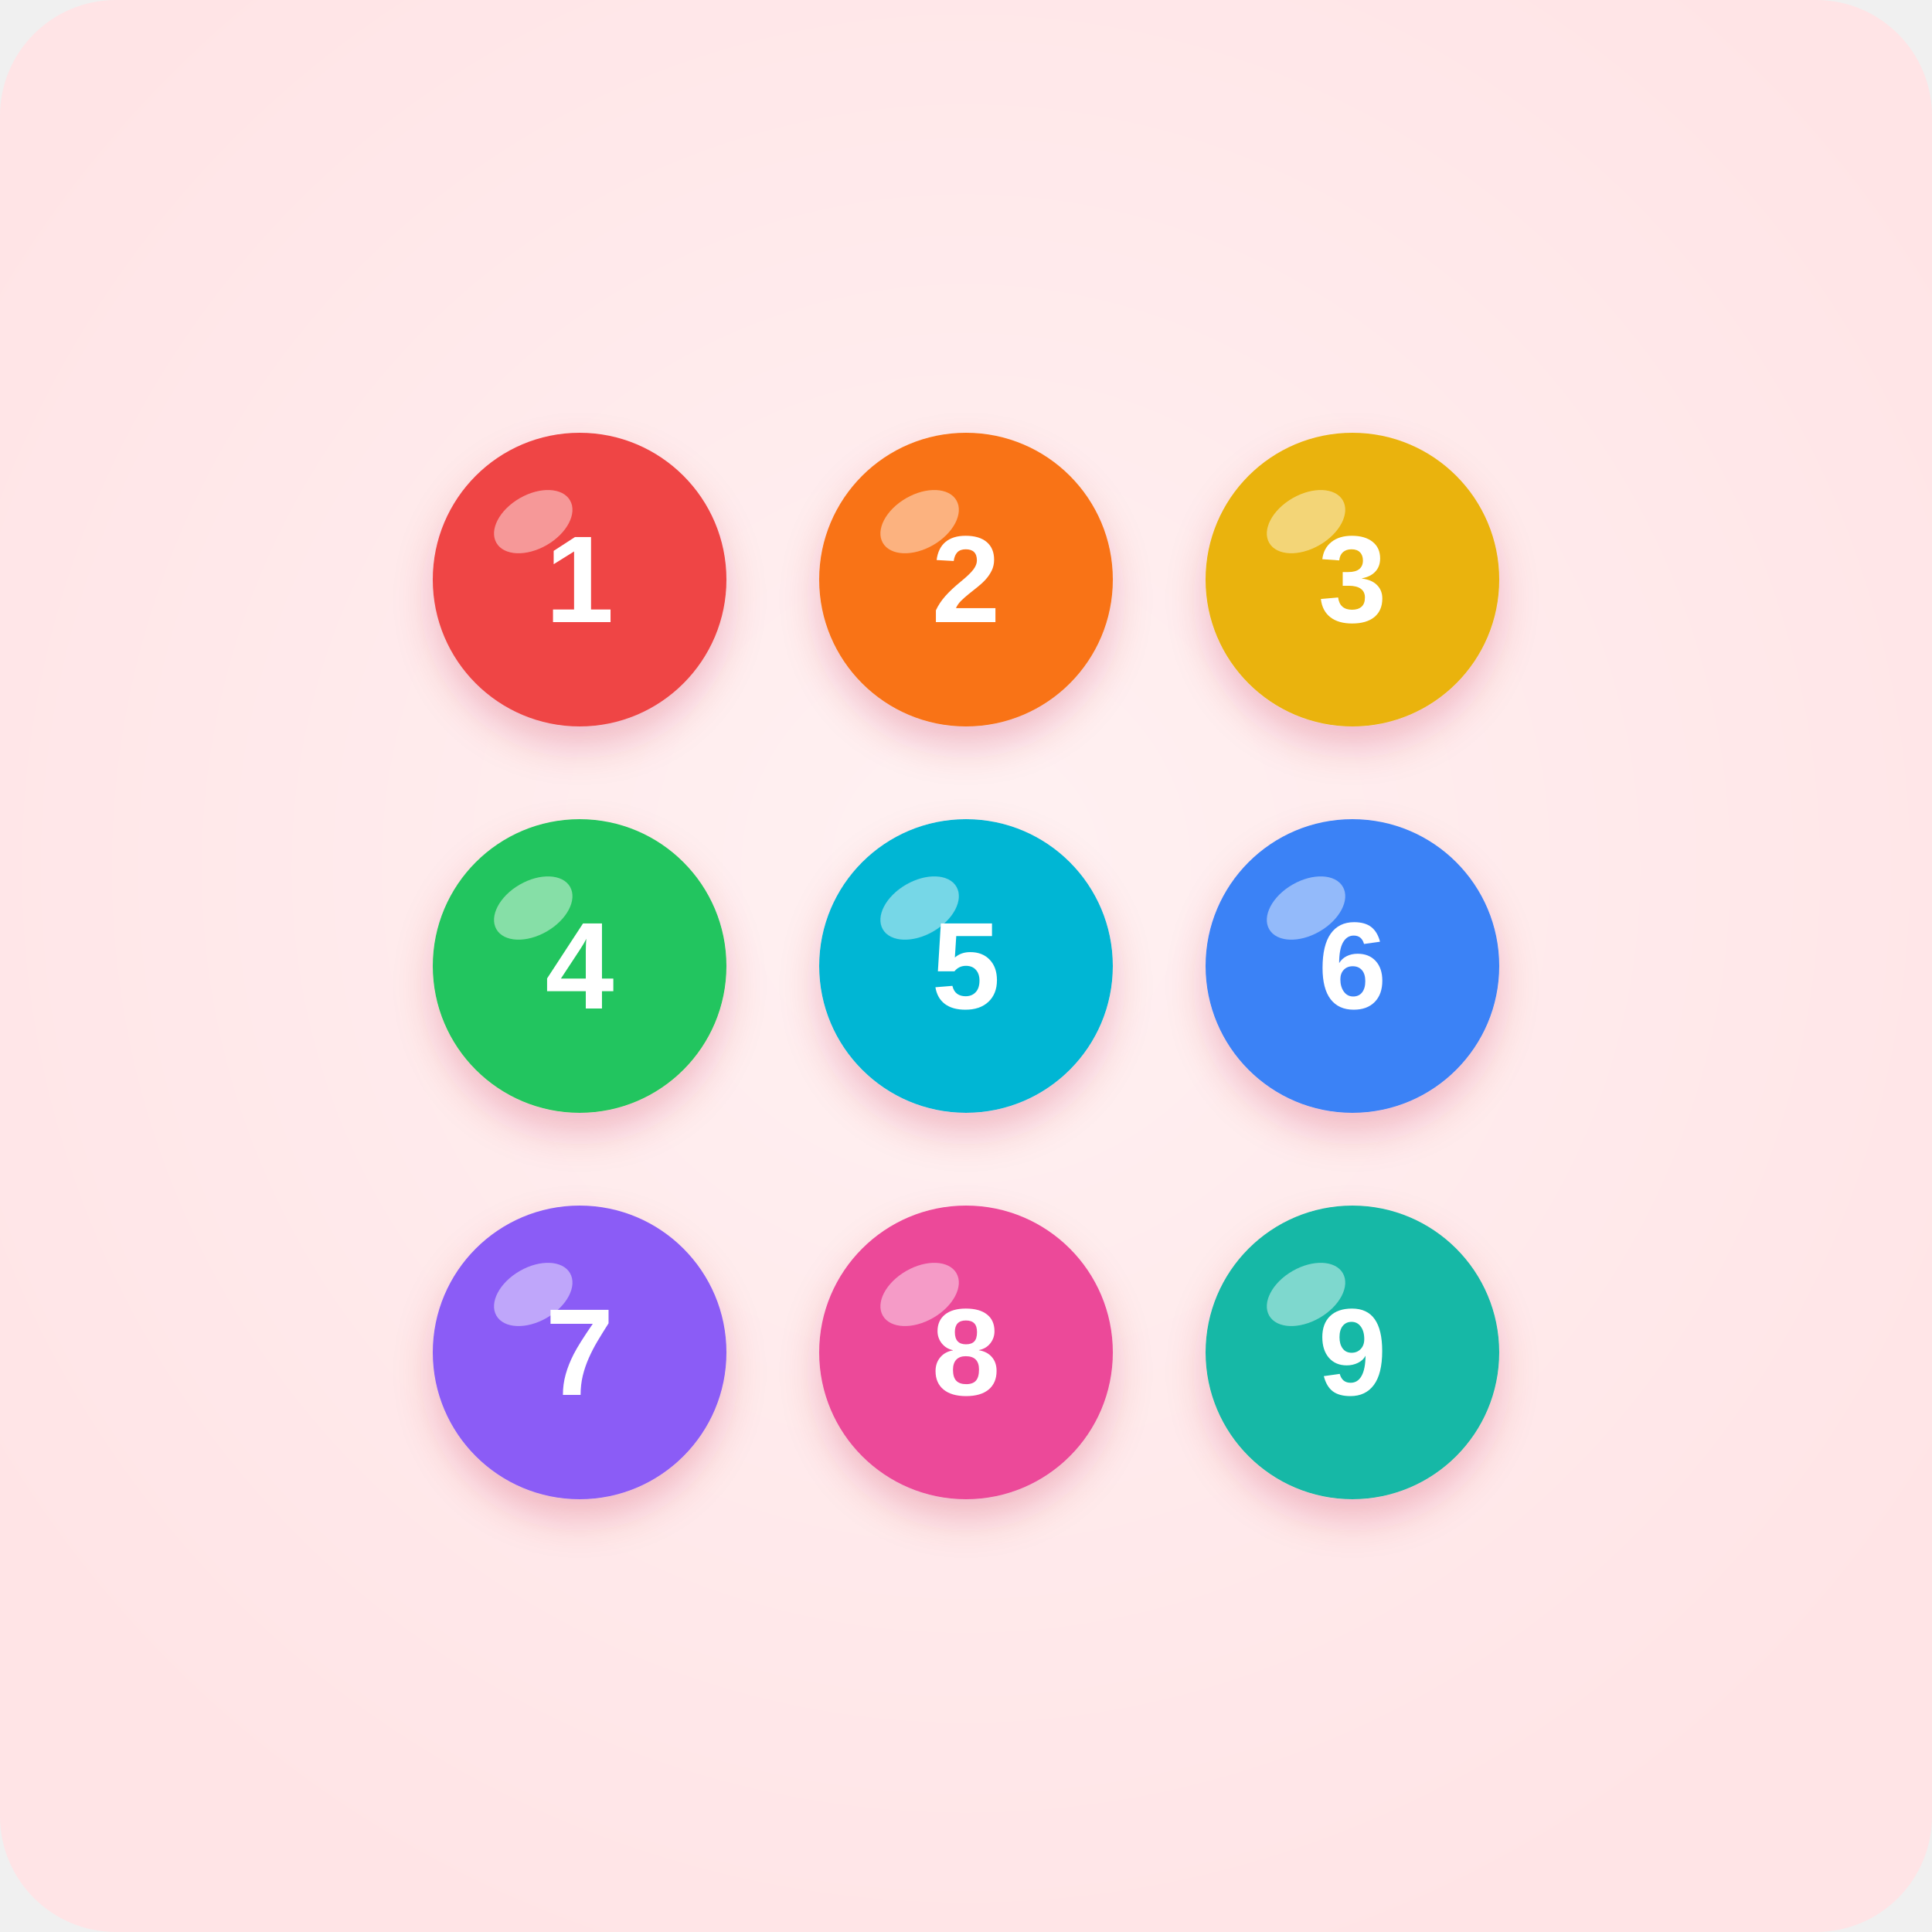
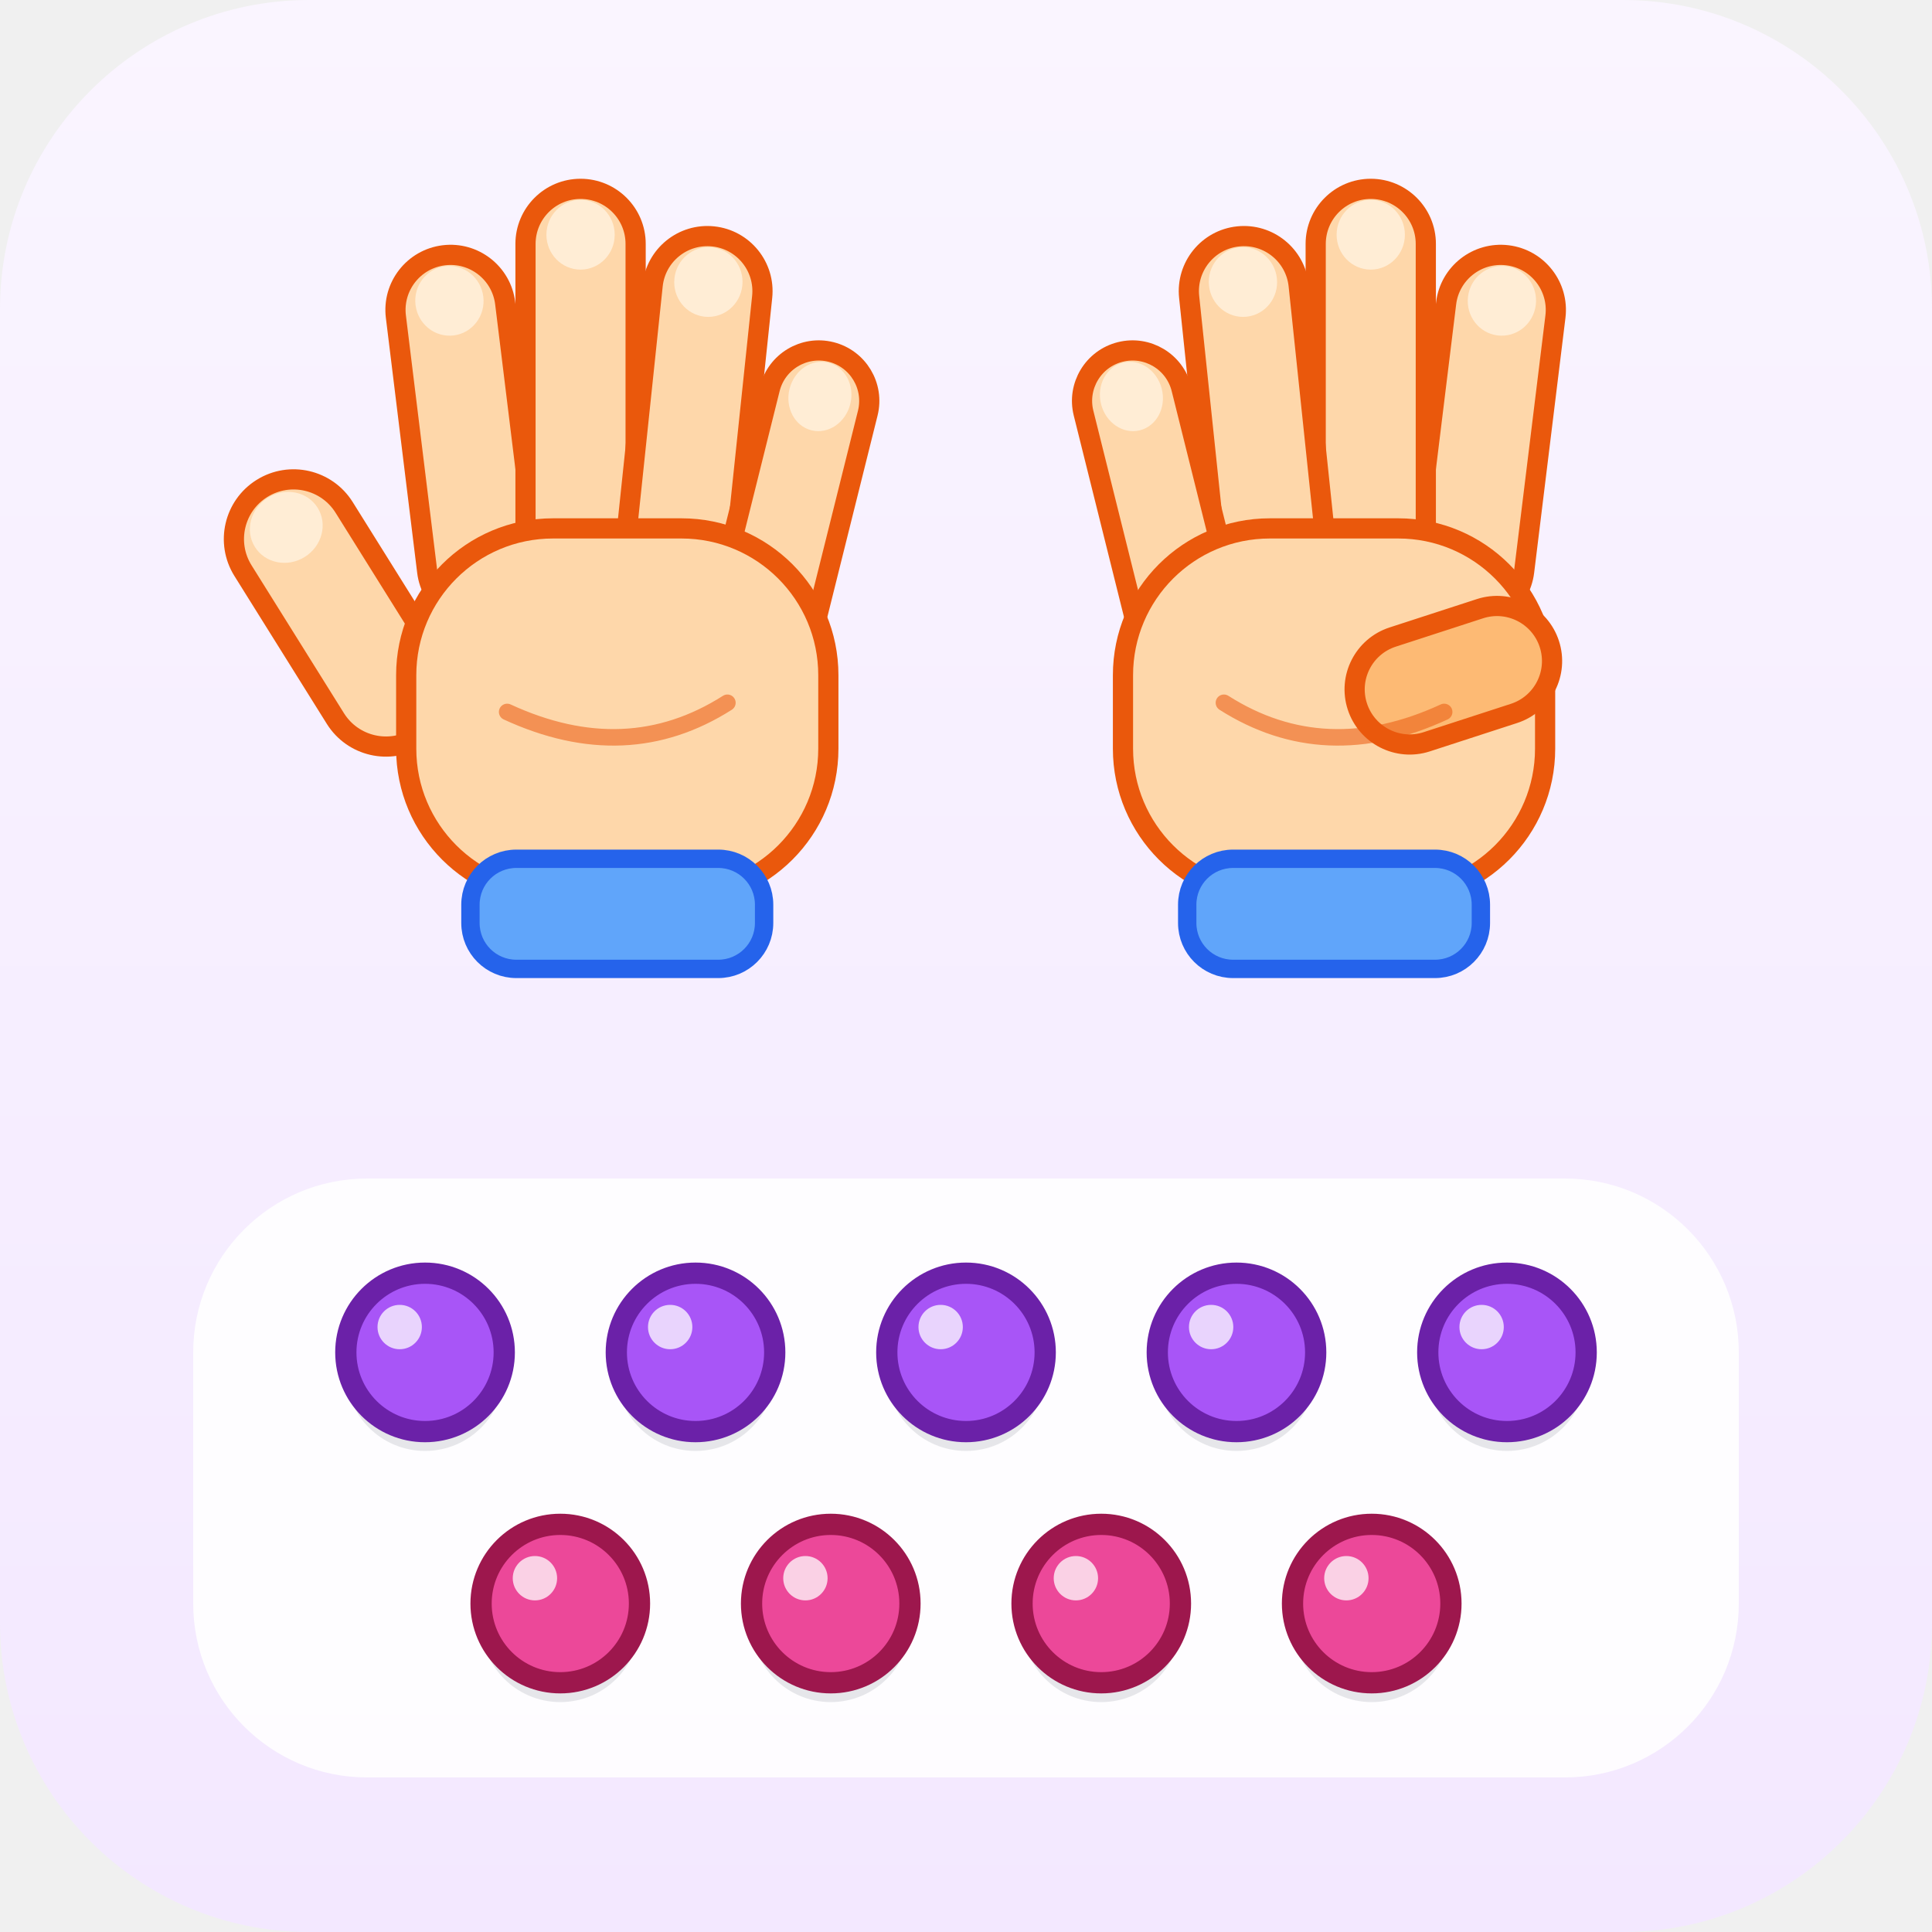
- <svg xmlns="http://www.w3.org/2000/svg" viewBox="0 0 500 500" width="100%" height="100%">
+ <svg xmlns="http://www.w3.org/2000/svg" viewBox="0 0 200 200">
  <defs>
-     <radialGradient id="bgJiuK" cx="50%" cy="45%" r="60%">
-       <stop offset="0%" stop-color="#fff1f2" />
-       <stop offset="100%" stop-color="#ffe4e6" />
-     </radialGradient>
-     <filter id="bgJiuKSh" x="-10%" y="-10%" width="120%" height="130%">
-       <feDropShadow dx="0" dy="5" stdDeviation="5" flood-color="#be123c" flood-opacity="0.22" />
-     </filter>
+     <linearGradient id="bg" x1="0" y1="0" x2="0" y2="1">
+       <stop offset="0%" stop-color="#faf5ff" />
+       <stop offset="100%" stop-color="#f3e8ff" />
+     </linearGradient>
  </defs>
-   <rect width="500" height="500" rx="30" fill="url(#bgJiuK)" />
-   <g filter="url(#bgJiuKSh)">
-     <circle cx="150" cy="150" r="38" fill="#ef4444" />
-     <ellipse cx="138" cy="135" rx="11" ry="7" fill="#ffffff" opacity="0.45" transform="rotate(-30 138 135)" />
-     <text x="150" y="161" font-family="'Arial Rounded MT Bold', Arial, sans-serif" font-size="32" font-weight="bold" fill="#ffffff" text-anchor="middle">1</text>
-     <circle cx="250" cy="150" r="38" fill="#f97316" />
-     <ellipse cx="238" cy="135" rx="11" ry="7" fill="#ffffff" opacity="0.45" transform="rotate(-30 238 135)" />
-     <text x="250" y="161" font-family="'Arial Rounded MT Bold', Arial, sans-serif" font-size="32" font-weight="bold" fill="#ffffff" text-anchor="middle">2</text>
-     <circle cx="350" cy="150" r="38" fill="#eab308" />
-     <ellipse cx="338" cy="135" rx="11" ry="7" fill="#ffffff" opacity="0.45" transform="rotate(-30 338 135)" />
-     <text x="350" y="161" font-family="'Arial Rounded MT Bold', Arial, sans-serif" font-size="32" font-weight="bold" fill="#ffffff" text-anchor="middle">3</text>
-     <circle cx="150" cy="250" r="38" fill="#22c55e" />
-     <ellipse cx="138" cy="235" rx="11" ry="7" fill="#ffffff" opacity="0.45" transform="rotate(-30 138 235)" />
-     <text x="150" y="261" font-family="'Arial Rounded MT Bold', Arial, sans-serif" font-size="32" font-weight="bold" fill="#ffffff" text-anchor="middle">4</text>
-     <circle cx="250" cy="250" r="38" fill="#06b6d4" />
-     <ellipse cx="238" cy="235" rx="11" ry="7" fill="#ffffff" opacity="0.45" transform="rotate(-30 238 235)" />
-     <text x="250" y="261" font-family="'Arial Rounded MT Bold', Arial, sans-serif" font-size="32" font-weight="bold" fill="#ffffff" text-anchor="middle">5</text>
-     <circle cx="350" cy="250" r="38" fill="#3b82f6" />
-     <ellipse cx="338" cy="235" rx="11" ry="7" fill="#ffffff" opacity="0.45" transform="rotate(-30 338 235)" />
-     <text x="350" y="261" font-family="'Arial Rounded MT Bold', Arial, sans-serif" font-size="32" font-weight="bold" fill="#ffffff" text-anchor="middle">6</text>
-     <circle cx="150" cy="350" r="38" fill="#8b5cf6" />
-     <ellipse cx="138" cy="335" rx="11" ry="7" fill="#ffffff" opacity="0.45" transform="rotate(-30 138 335)" />
-     <text x="150" y="361" font-family="'Arial Rounded MT Bold', Arial, sans-serif" font-size="32" font-weight="bold" fill="#ffffff" text-anchor="middle">7</text>
-     <circle cx="250" cy="350" r="38" fill="#ec4899" />
-     <ellipse cx="238" cy="335" rx="11" ry="7" fill="#ffffff" opacity="0.45" transform="rotate(-30 238 335)" />
-     <text x="250" y="361" font-family="'Arial Rounded MT Bold', Arial, sans-serif" font-size="32" font-weight="bold" fill="#ffffff" text-anchor="middle">8</text>
-     <circle cx="350" cy="350" r="38" fill="#14b8a6" />
-     <ellipse cx="338" cy="335" rx="11" ry="7" fill="#ffffff" opacity="0.45" transform="rotate(-30 338 335)" />
-     <text x="350" y="361" font-family="'Arial Rounded MT Bold', Arial, sans-serif" font-size="32" font-weight="bold" fill="#ffffff" text-anchor="middle">9</text>
+   <rect width="200" height="200" rx="32" fill="url(#bg)" />
+   <g transform="translate(62, 68) scale(0.95, 0.95)">
+     <g transform="translate(-24, 2) rotate(-32)">
+       <rect x="-6.5" y="-24" width="13" height="32" rx="6.5" fill="#fed7aa" stroke="#ea580c" stroke-width="2.2" />
+       <ellipse cx="0" cy="-19" rx="4.03" ry="3.8" fill="#ffedd5" />
+     </g>
+     <g transform="translate(-13, -12) rotate(-7)">
+       <rect x="-6" y="-32" width="12" height="40" rx="6" fill="#fed7aa" stroke="#ea580c" stroke-width="2.2" />
+       <ellipse cx="0" cy="-27" rx="3.72" ry="3.8" fill="#ffedd5" />
+     </g>
+     <g transform="translate(-2, -15) rotate(0)">
+       <rect x="-6" y="-36" width="12" height="44" rx="6" fill="#fed7aa" stroke="#ea580c" stroke-width="2.2" />
+       <ellipse cx="0" cy="-31" rx="3.72" ry="3.8" fill="#ffedd5" />
+     </g>
+     <g transform="translate(9, -13) rotate(6)">
+       <rect x="-6" y="-33" width="12" height="41" rx="6" fill="#fed7aa" stroke="#ea580c" stroke-width="2.2" />
+       <ellipse cx="0" cy="-28" rx="3.72" ry="3.8" fill="#ffedd5" />
+     </g>
+     <g transform="translate(19, -8) rotate(14)">
+       <rect x="-5.5" y="-26" width="11" height="34" rx="5.5" fill="#fed7aa" stroke="#ea580c" stroke-width="2.2" />
+       <ellipse cx="0" cy="-21" rx="3.41" ry="3.8" fill="#ffedd5" />
+     </g>
+     <rect x="-21" y="-14" width="46" height="40" rx="16" fill="#fed7aa" stroke="#ea580c" stroke-width="2.2" />
+     <rect x="-14" y="22" width="32" height="12" rx="5" fill="#60a5fa" stroke="#2563eb" stroke-width="2" />
+     <path d="M-10 6 Q3 12 14 5" fill="none" stroke="#ea580c" stroke-width="1.8" stroke-linecap="round" opacity="0.55" />
+   </g>
+   <g transform="translate(140, 68) scale(-0.95, 0.95)">
+     <g transform="translate(-13, -12) rotate(-7)">
+       <rect x="-6" y="-32" width="12" height="40" rx="6" fill="#fed7aa" stroke="#ea580c" stroke-width="2.2" />
+       <ellipse cx="0" cy="-27" rx="3.72" ry="3.8" fill="#ffedd5" />
+     </g>
+     <g transform="translate(-2, -15) rotate(0)">
+       <rect x="-6" y="-36" width="12" height="44" rx="6" fill="#fed7aa" stroke="#ea580c" stroke-width="2.2" />
+       <ellipse cx="0" cy="-31" rx="3.72" ry="3.8" fill="#ffedd5" />
+     </g>
+     <g transform="translate(9, -13) rotate(6)">
+       <rect x="-6" y="-33" width="12" height="41" rx="6" fill="#fed7aa" stroke="#ea580c" stroke-width="2.2" />
+       <ellipse cx="0" cy="-28" rx="3.72" ry="3.8" fill="#ffedd5" />
+     </g>
+     <g transform="translate(19, -8) rotate(14)">
+       <rect x="-5.5" y="-26" width="11" height="34" rx="5.5" fill="#fed7aa" stroke="#ea580c" stroke-width="2.2" />
+       <ellipse cx="0" cy="-21" rx="3.41" ry="3.8" fill="#ffedd5" />
+     </g>
+     <rect x="-21" y="-14" width="46" height="40" rx="16" fill="#fed7aa" stroke="#ea580c" stroke-width="2.2" />
+     <rect x="-14" y="22" width="32" height="12" rx="5" fill="#60a5fa" stroke="#2563eb" stroke-width="2" />
+     <rect x="-22" y="-4" width="22" height="12" rx="6" transform="rotate(18 -11 2)" fill="#fdba74" stroke="#ea580c" stroke-width="2.2" />
+     <path d="M-10 6 Q3 12 14 5" fill="none" stroke="#ea580c" stroke-width="1.8" stroke-linecap="round" opacity="0.55" />
+   </g>
+   <rect x="20" y="122" width="160" height="62" rx="18" fill="#ffffff" opacity="0.88" />
+   <g transform="translate(44, 140)">
+     <circle cx="0" cy="2" r="8.2" fill="rgba(15,23,42,0.1)" />
+     <circle cx="0" cy="0" r="8.2" fill="#a855f7" stroke="#6b21a8" stroke-width="2.2" />
+     <circle cx="-2.624" cy="-2.624" r="2.296" fill="#ffffff" opacity="0.75" />
+   </g>
+   <g transform="translate(72, 140)">
+     <circle cx="0" cy="2" r="8.2" fill="rgba(15,23,42,0.1)" />
+     <circle cx="0" cy="0" r="8.2" fill="#a855f7" stroke="#6b21a8" stroke-width="2.2" />
+     <circle cx="-2.624" cy="-2.624" r="2.296" fill="#ffffff" opacity="0.75" />
+   </g>
+   <g transform="translate(100, 140)">
+     <circle cx="0" cy="2" r="8.2" fill="rgba(15,23,42,0.1)" />
+     <circle cx="0" cy="0" r="8.2" fill="#a855f7" stroke="#6b21a8" stroke-width="2.2" />
+     <circle cx="-2.624" cy="-2.624" r="2.296" fill="#ffffff" opacity="0.75" />
+   </g>
+   <g transform="translate(128, 140)">
+     <circle cx="0" cy="2" r="8.2" fill="rgba(15,23,42,0.1)" />
+     <circle cx="0" cy="0" r="8.2" fill="#a855f7" stroke="#6b21a8" stroke-width="2.2" />
+     <circle cx="-2.624" cy="-2.624" r="2.296" fill="#ffffff" opacity="0.75" />
+   </g>
+   <g transform="translate(156, 140)">
+     <circle cx="0" cy="2" r="8.2" fill="rgba(15,23,42,0.1)" />
+     <circle cx="0" cy="0" r="8.2" fill="#a855f7" stroke="#6b21a8" stroke-width="2.2" />
+     <circle cx="-2.624" cy="-2.624" r="2.296" fill="#ffffff" opacity="0.75" />
+   </g>
+   <g transform="translate(58, 166)">
+     <circle cx="0" cy="2" r="8.2" fill="rgba(15,23,42,0.1)" />
+     <circle cx="0" cy="0" r="8.2" fill="#ec4899" stroke="#9d174d" stroke-width="2.2" />
+     <circle cx="-2.624" cy="-2.624" r="2.296" fill="#ffffff" opacity="0.75" />
+   </g>
+   <g transform="translate(86, 166)">
+     <circle cx="0" cy="2" r="8.2" fill="rgba(15,23,42,0.1)" />
+     <circle cx="0" cy="0" r="8.2" fill="#ec4899" stroke="#9d174d" stroke-width="2.2" />
+     <circle cx="-2.624" cy="-2.624" r="2.296" fill="#ffffff" opacity="0.75" />
+   </g>
+   <g transform="translate(114, 166)">
+     <circle cx="0" cy="2" r="8.2" fill="rgba(15,23,42,0.1)" />
+     <circle cx="0" cy="0" r="8.2" fill="#ec4899" stroke="#9d174d" stroke-width="2.2" />
+     <circle cx="-2.624" cy="-2.624" r="2.296" fill="#ffffff" opacity="0.75" />
+   </g>
+   <g transform="translate(142, 166)">
+     <circle cx="0" cy="2" r="8.2" fill="rgba(15,23,42,0.1)" />
+     <circle cx="0" cy="0" r="8.2" fill="#ec4899" stroke="#9d174d" stroke-width="2.2" />
+     <circle cx="-2.624" cy="-2.624" r="2.296" fill="#ffffff" opacity="0.75" />
  </g>
</svg>
